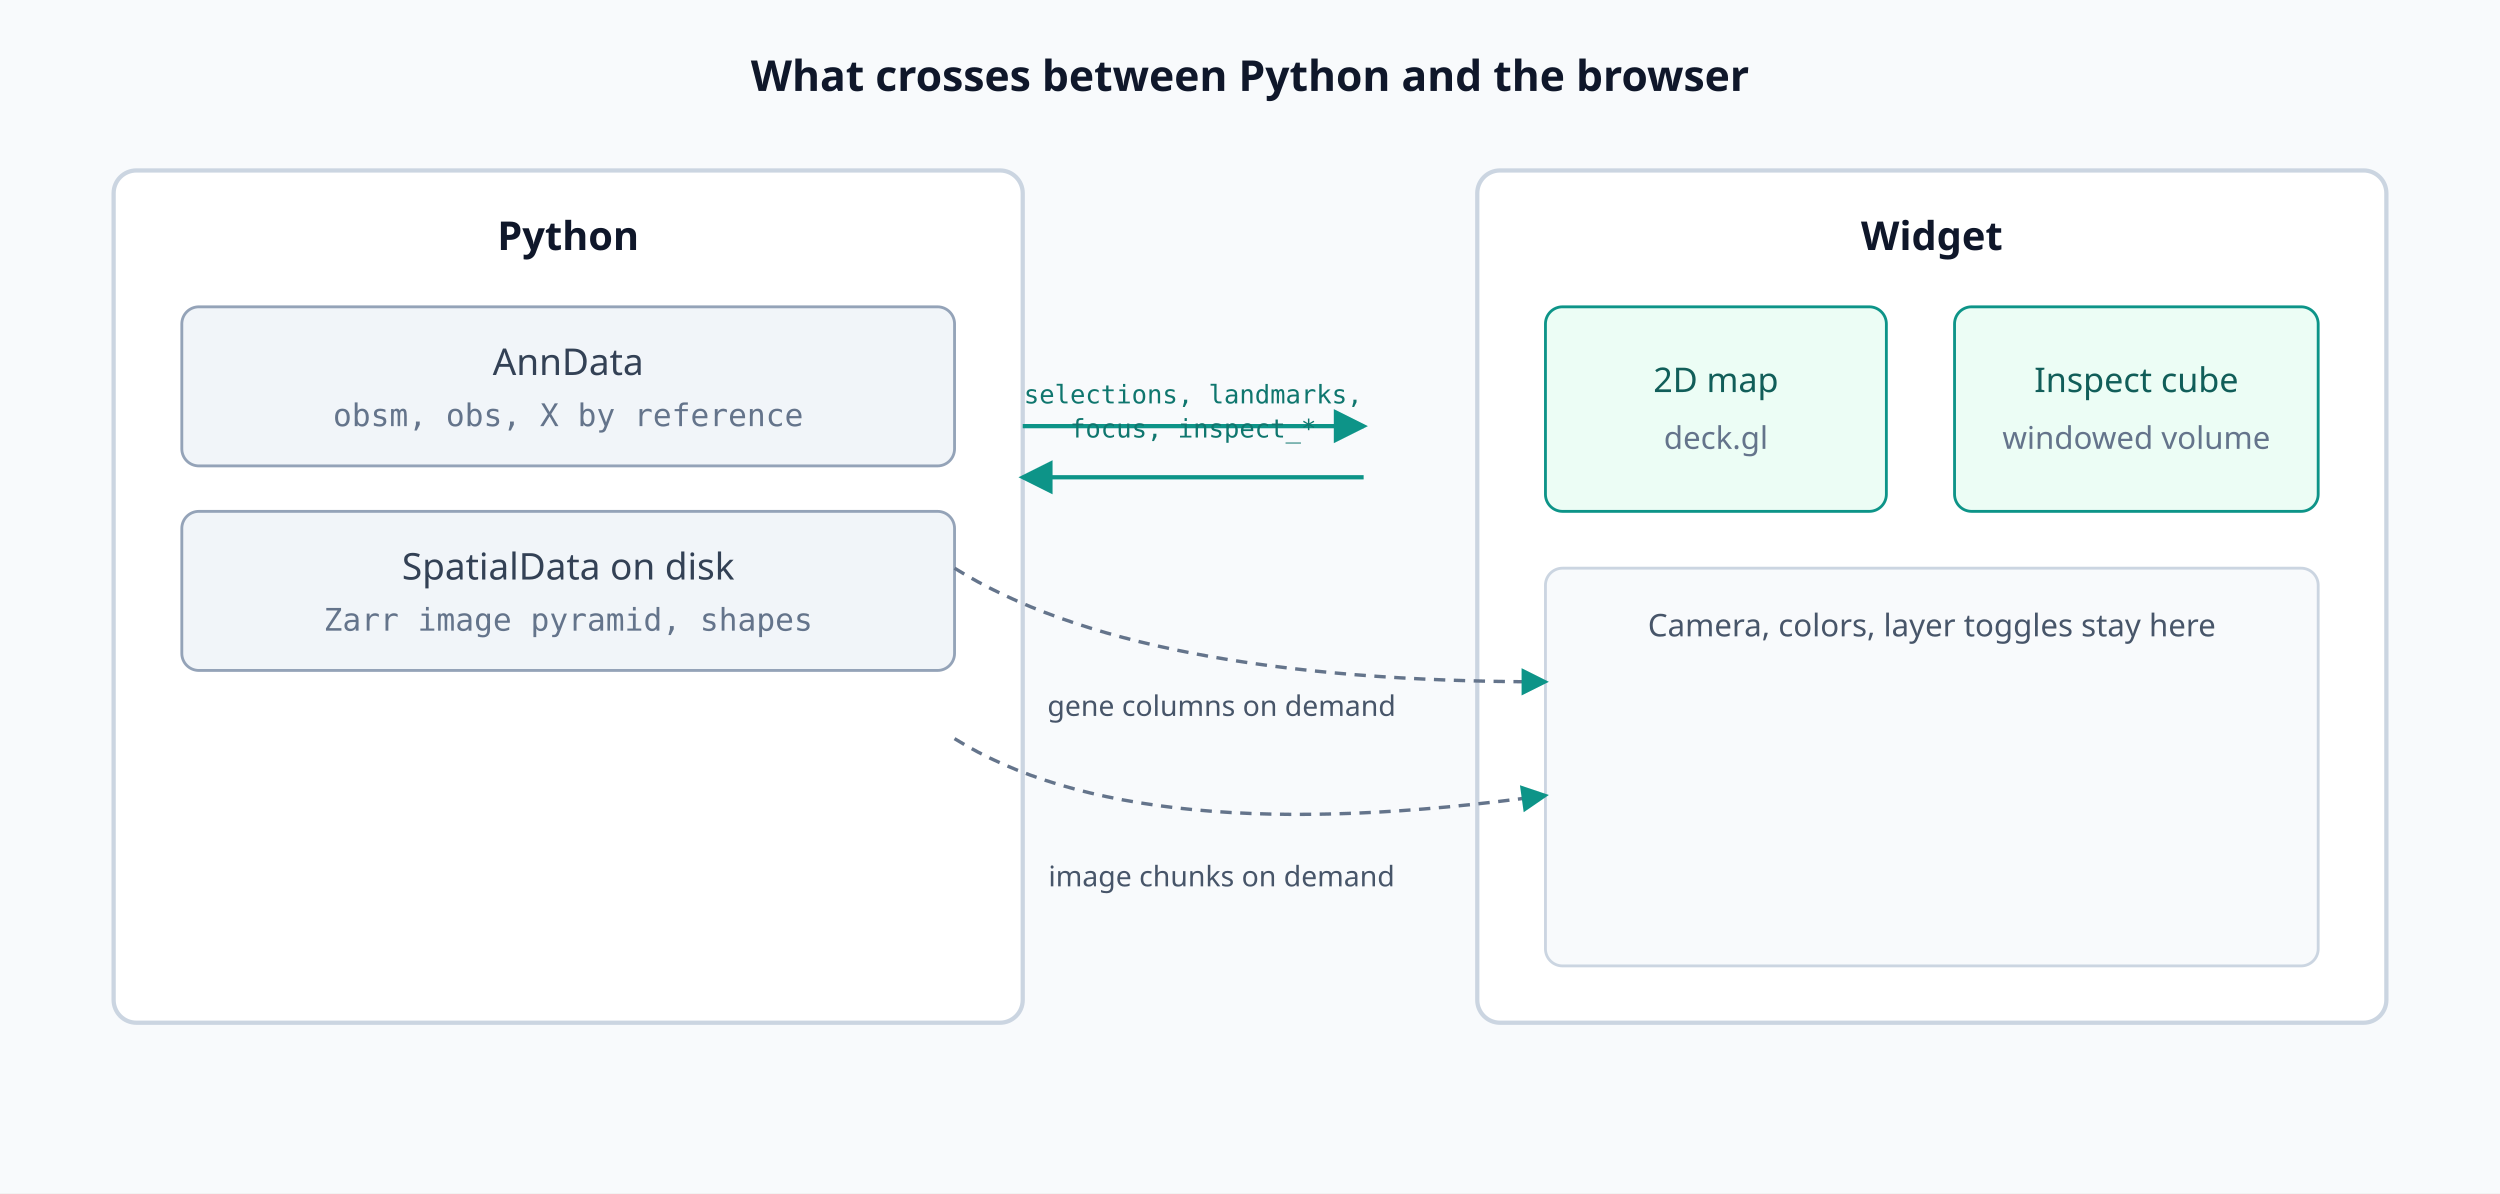
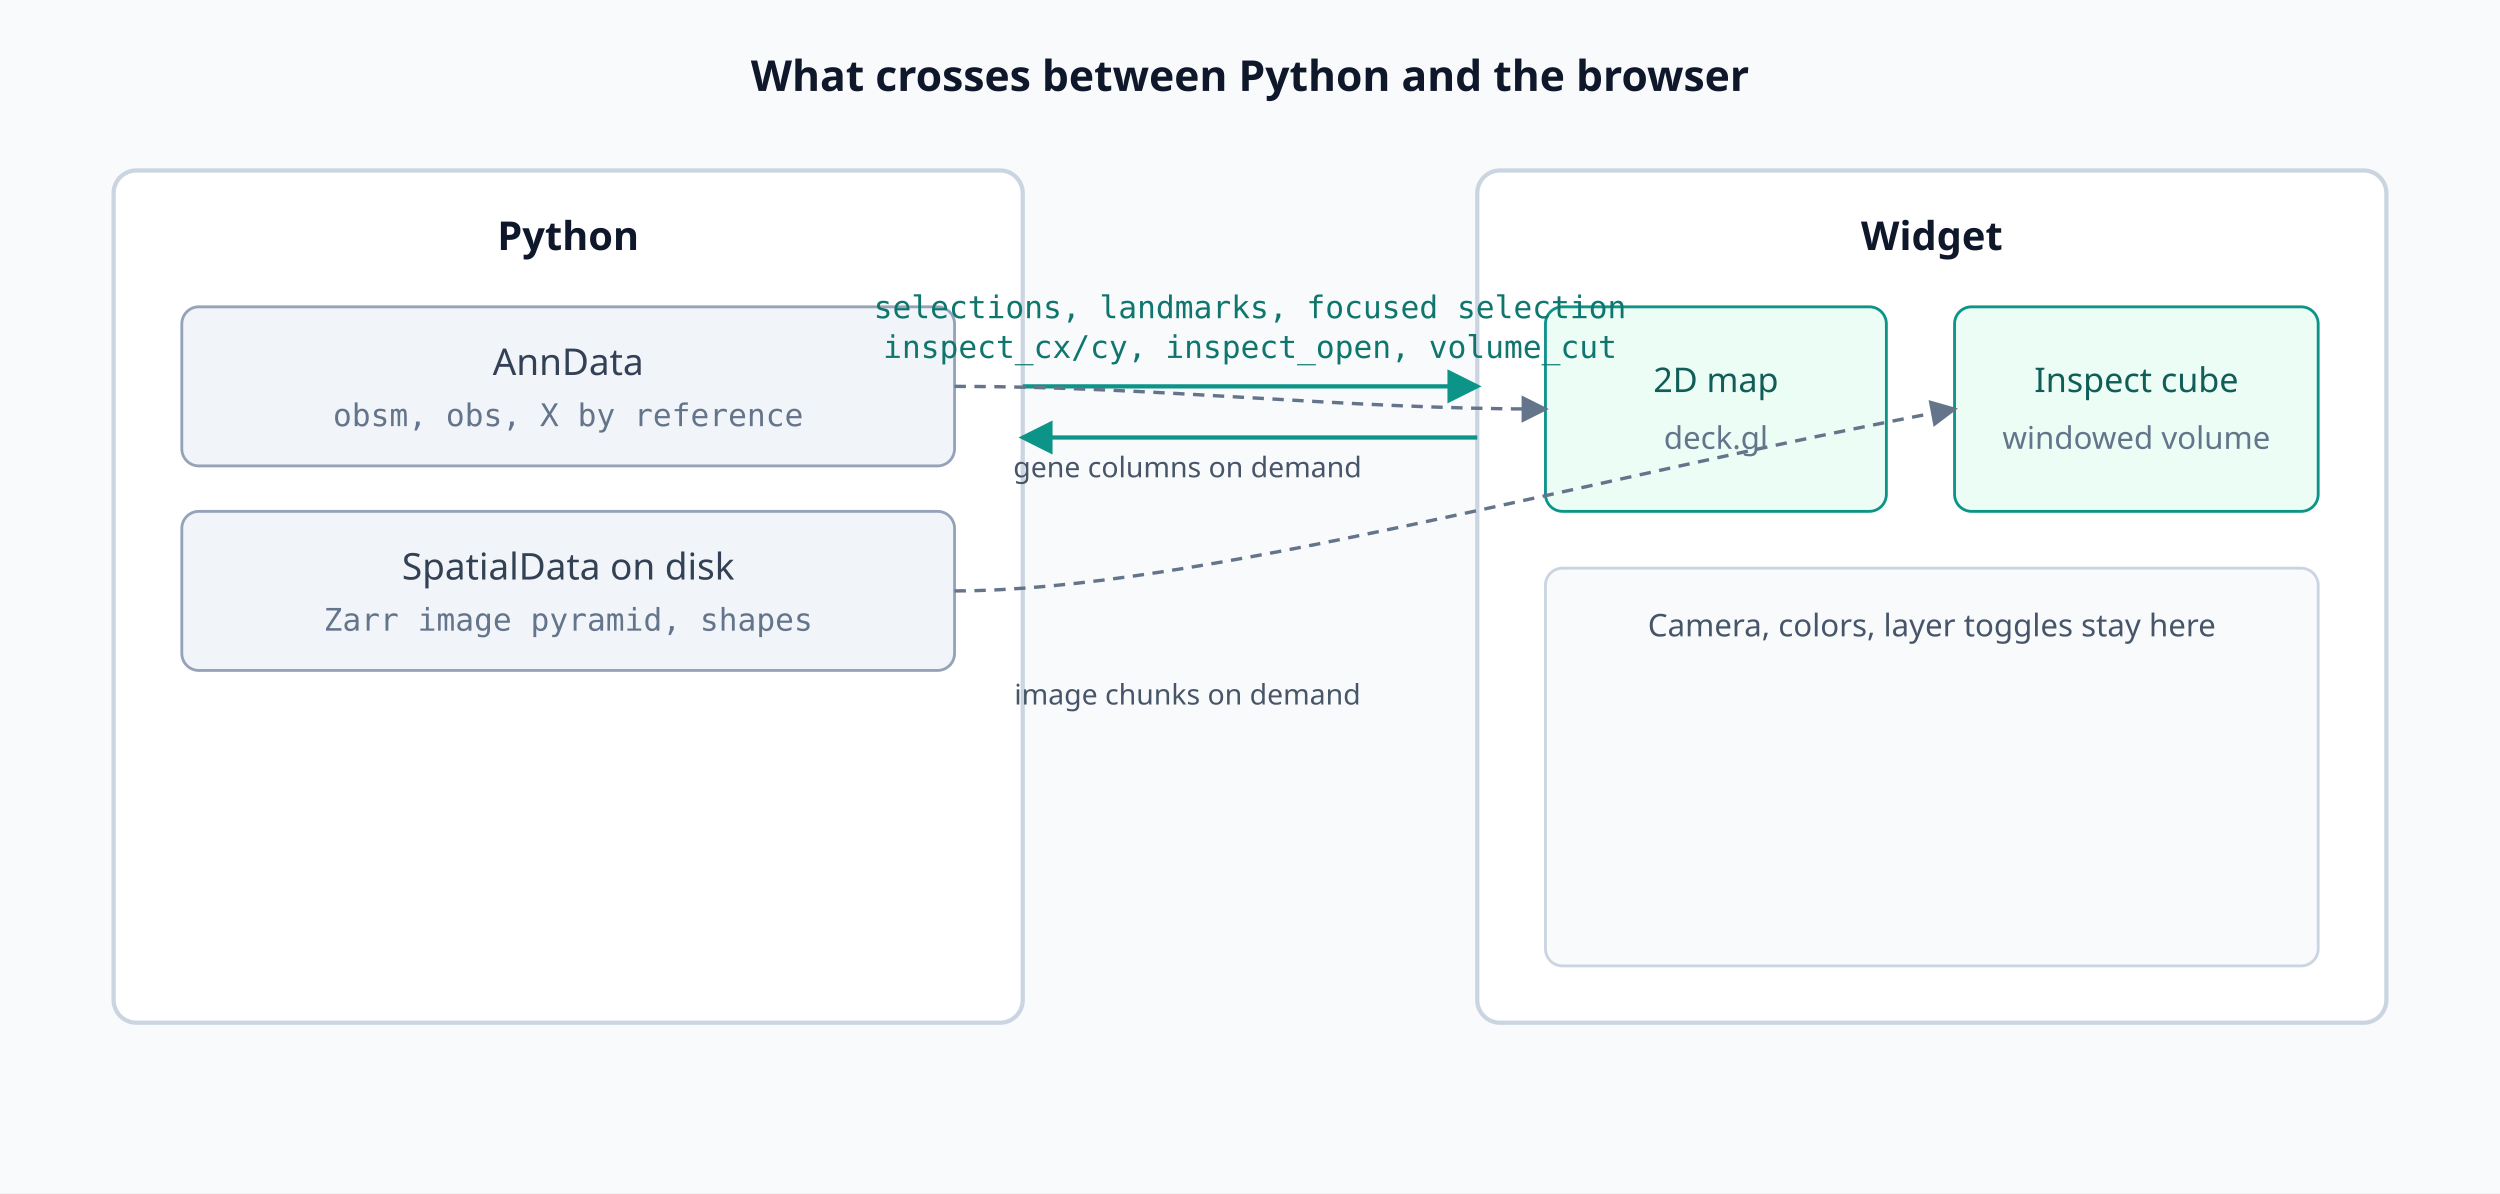
<svg xmlns="http://www.w3.org/2000/svg" width="880" height="420" viewBox="0 0 880 420" role="img" aria-labelledby="title desc">
  <defs>
-     <marker id="arrow" markerWidth="8" markerHeight="8" refX="7" refY="4" orient="auto">
+     <marker id="arrow-teal" markerWidth="8" markerHeight="8" refX="7" refY="4" orient="auto">
      <path d="M0,0 L8,4 L0,8 Z" fill="#0d9488" />
+     </marker>
+     <marker id="arrow-gray" markerWidth="8" markerHeight="8" refX="7" refY="4" orient="auto">
+       <path d="M0,0 L8,4 L0,8 Z" fill="#64748b" />
    </marker>
  </defs>
  <rect width="880" height="420" fill="#f8fafc" />
  <text x="440" y="32" text-anchor="middle" font-family="IBM Plex Sans, sans-serif" font-size="15" font-weight="600" fill="#0f172a">What crosses between Python and the browser</text>
  <rect x="40" y="60" width="320" height="300" rx="8" fill="#ffffff" stroke="#cbd5e1" stroke-width="1.5" />
  <text x="200" y="88" text-anchor="middle" font-family="IBM Plex Sans, sans-serif" font-size="14" font-weight="600" fill="#0f172a">Python</text>
  <rect x="64" y="108" width="272" height="56" rx="6" fill="#f1f5f9" stroke="#94a3b8" />
  <text x="200" y="132" text-anchor="middle" font-family="IBM Plex Sans, sans-serif" font-size="13" fill="#334155">AnnData</text>
  <text x="200" y="150" text-anchor="middle" font-family="JetBrains Mono, monospace" font-size="11" fill="#64748b">obsm, obs, X by reference</text>
  <rect x="64" y="180" width="272" height="56" rx="6" fill="#f1f5f9" stroke="#94a3b8" />
  <text x="200" y="204" text-anchor="middle" font-family="IBM Plex Sans, sans-serif" font-size="13" fill="#334155">SpatialData on disk</text>
  <text x="200" y="222" text-anchor="middle" font-family="JetBrains Mono, monospace" font-size="11" fill="#64748b">Zarr image pyramid, shapes</text>
  <rect x="520" y="60" width="320" height="300" rx="8" fill="#ffffff" stroke="#cbd5e1" stroke-width="1.5" />
  <text x="680" y="88" text-anchor="middle" font-family="IBM Plex Sans, sans-serif" font-size="14" font-weight="600" fill="#0f172a">Widget</text>
  <rect x="544" y="108" width="120" height="72" rx="6" fill="#ecfdf5" stroke="#0d9488" />
  <text x="604" y="138" text-anchor="middle" font-family="IBM Plex Sans, sans-serif" font-size="12" fill="#115e59">2D map</text>
  <text x="604" y="158" text-anchor="middle" font-family="IBM Plex Sans, sans-serif" font-size="11" fill="#64748b">deck.gl</text>
  <rect x="688" y="108" width="128" height="72" rx="6" fill="#ecfdf5" stroke="#0d9488" />
  <text x="752" y="138" text-anchor="middle" font-family="IBM Plex Sans, sans-serif" font-size="12" fill="#115e59">Inspect cube</text>
  <text x="752" y="158" text-anchor="middle" font-family="IBM Plex Sans, sans-serif" font-size="11" fill="#64748b">windowed volume</text>
  <rect x="544" y="200" width="272" height="140" rx="6" fill="#f8fafc" stroke="#cbd5e1" />
  <text x="680" y="224" text-anchor="middle" font-family="IBM Plex Sans, sans-serif" font-size="11" fill="#475569">Camera, colors, layer toggles stay here</text>
-   <path d="M360 150 H480" stroke="#0d9488" stroke-width="1.5" marker-end="url(#arrow)" />
-   <path d="M480 150 H360" stroke="#0d9488" stroke-width="1.5" marker-end="url(#arrow)" transform="translate(0,18)" />
-   <text x="420" y="142" text-anchor="middle" font-family="JetBrains Mono, monospace" font-size="9" fill="#0f766e">selections, landmarks,</text>
-   <text x="420" y="154" text-anchor="middle" font-family="JetBrains Mono, monospace" font-size="9" fill="#0f766e">focus, inspect_*</text>
-   <path d="M336 200 Q400 240 544 240" fill="none" stroke="#64748b" stroke-width="1.2" stroke-dasharray="4 3" marker-end="url(#arrow)" />
-   <text x="430" y="252" text-anchor="middle" font-family="IBM Plex Sans, sans-serif" font-size="10" fill="#475569">gene columns on demand</text>
-   <path d="M336 260 Q400 300 544 280" fill="none" stroke="#64748b" stroke-width="1.2" stroke-dasharray="4 3" marker-end="url(#arrow)" />
-   <text x="430" y="312" text-anchor="middle" font-family="IBM Plex Sans, sans-serif" font-size="10" fill="#475569">image chunks on demand</text>
+   <text x="440" y="112" text-anchor="middle" font-family="JetBrains Mono, monospace" font-size="11" fill="#0f766e">selections, landmarks, focused selection</text>
+   <text x="440" y="126" text-anchor="middle" font-family="JetBrains Mono, monospace" font-size="11" fill="#0f766e">inspect_cx/cy, inspect_open, volume_cut</text>
+   <path d="M360 136 H520" stroke="#0d9488" stroke-width="1.5" marker-end="url(#arrow-teal)" />
+   <path d="M520 154 H360" stroke="#0d9488" stroke-width="1.5" marker-end="url(#arrow-teal)" />
+   <path d="M336 136 C 408 136, 472 144, 544 144" fill="none" stroke="#64748b" stroke-width="1.2" stroke-dasharray="4 3" marker-end="url(#arrow-gray)" />
+   <text x="418" y="168" text-anchor="middle" font-family="IBM Plex Sans, sans-serif" font-size="10" fill="#475569">gene columns on demand</text>
+   <path d="M336 208 C 420 208, 560 168, 688 144" fill="none" stroke="#64748b" stroke-width="1.2" stroke-dasharray="4 3" marker-end="url(#arrow-gray)" />
+   <text x="418" y="248" text-anchor="middle" font-family="IBM Plex Sans, sans-serif" font-size="10" fill="#475569">image chunks on demand</text>
</svg>
